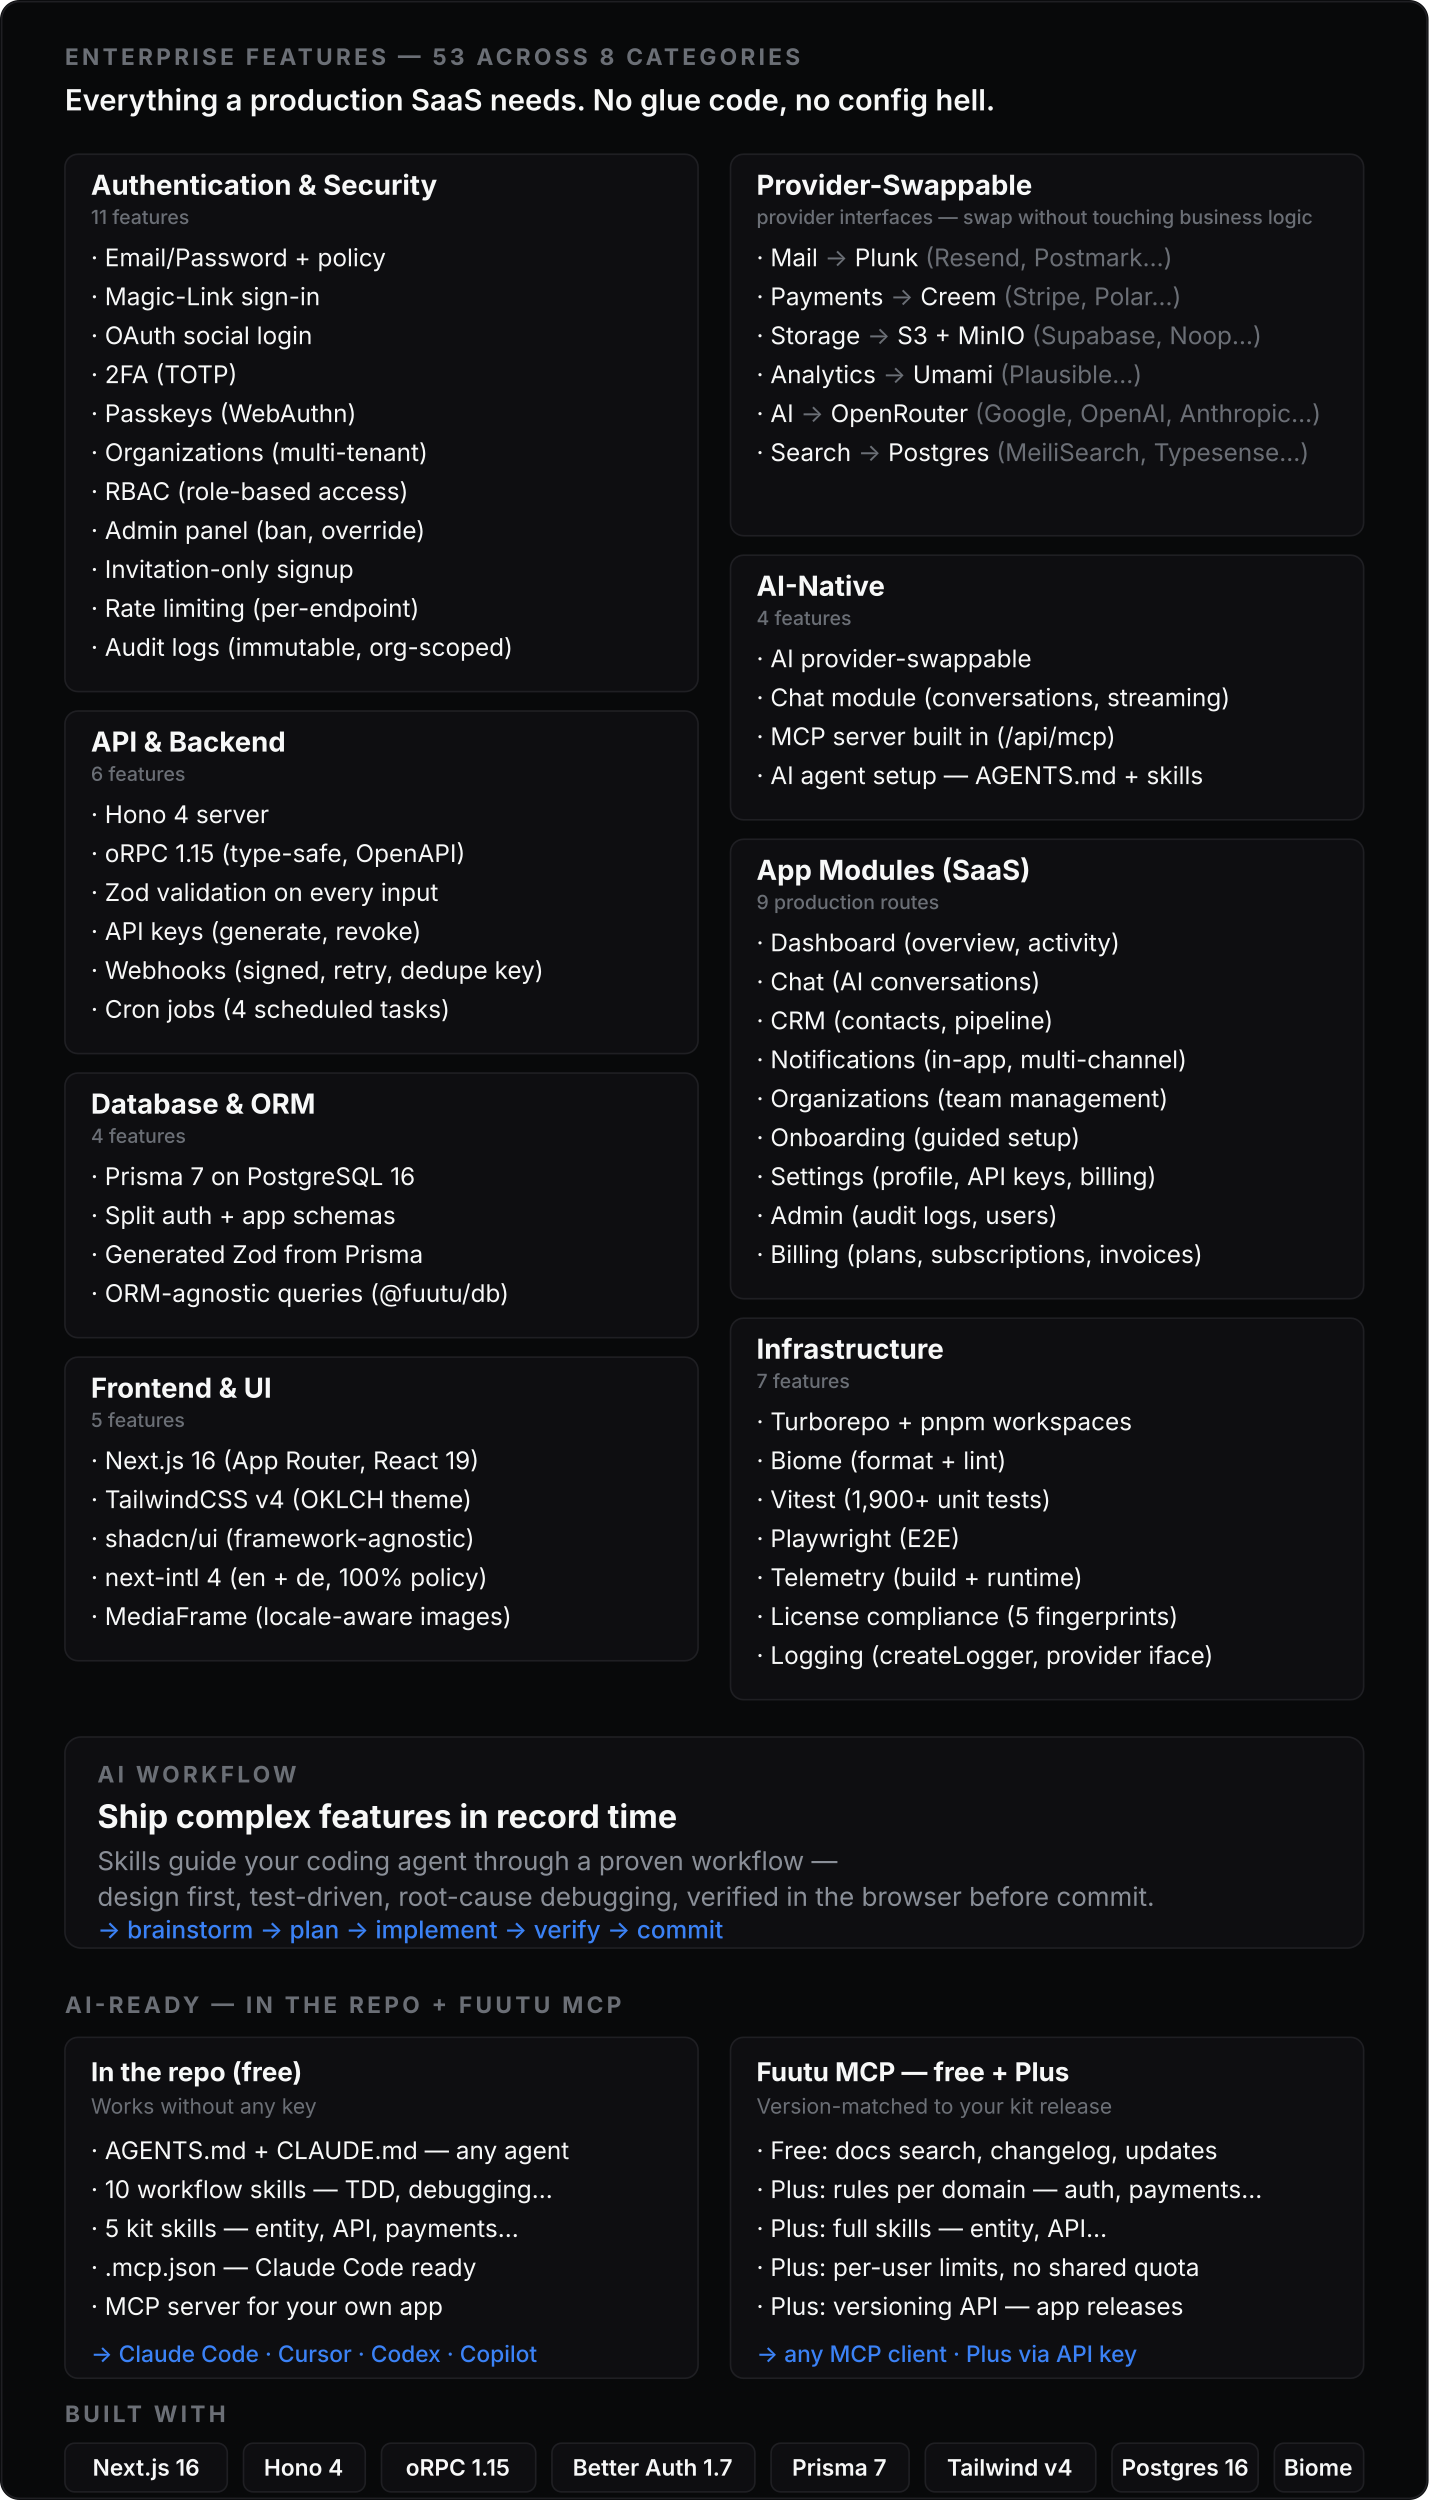
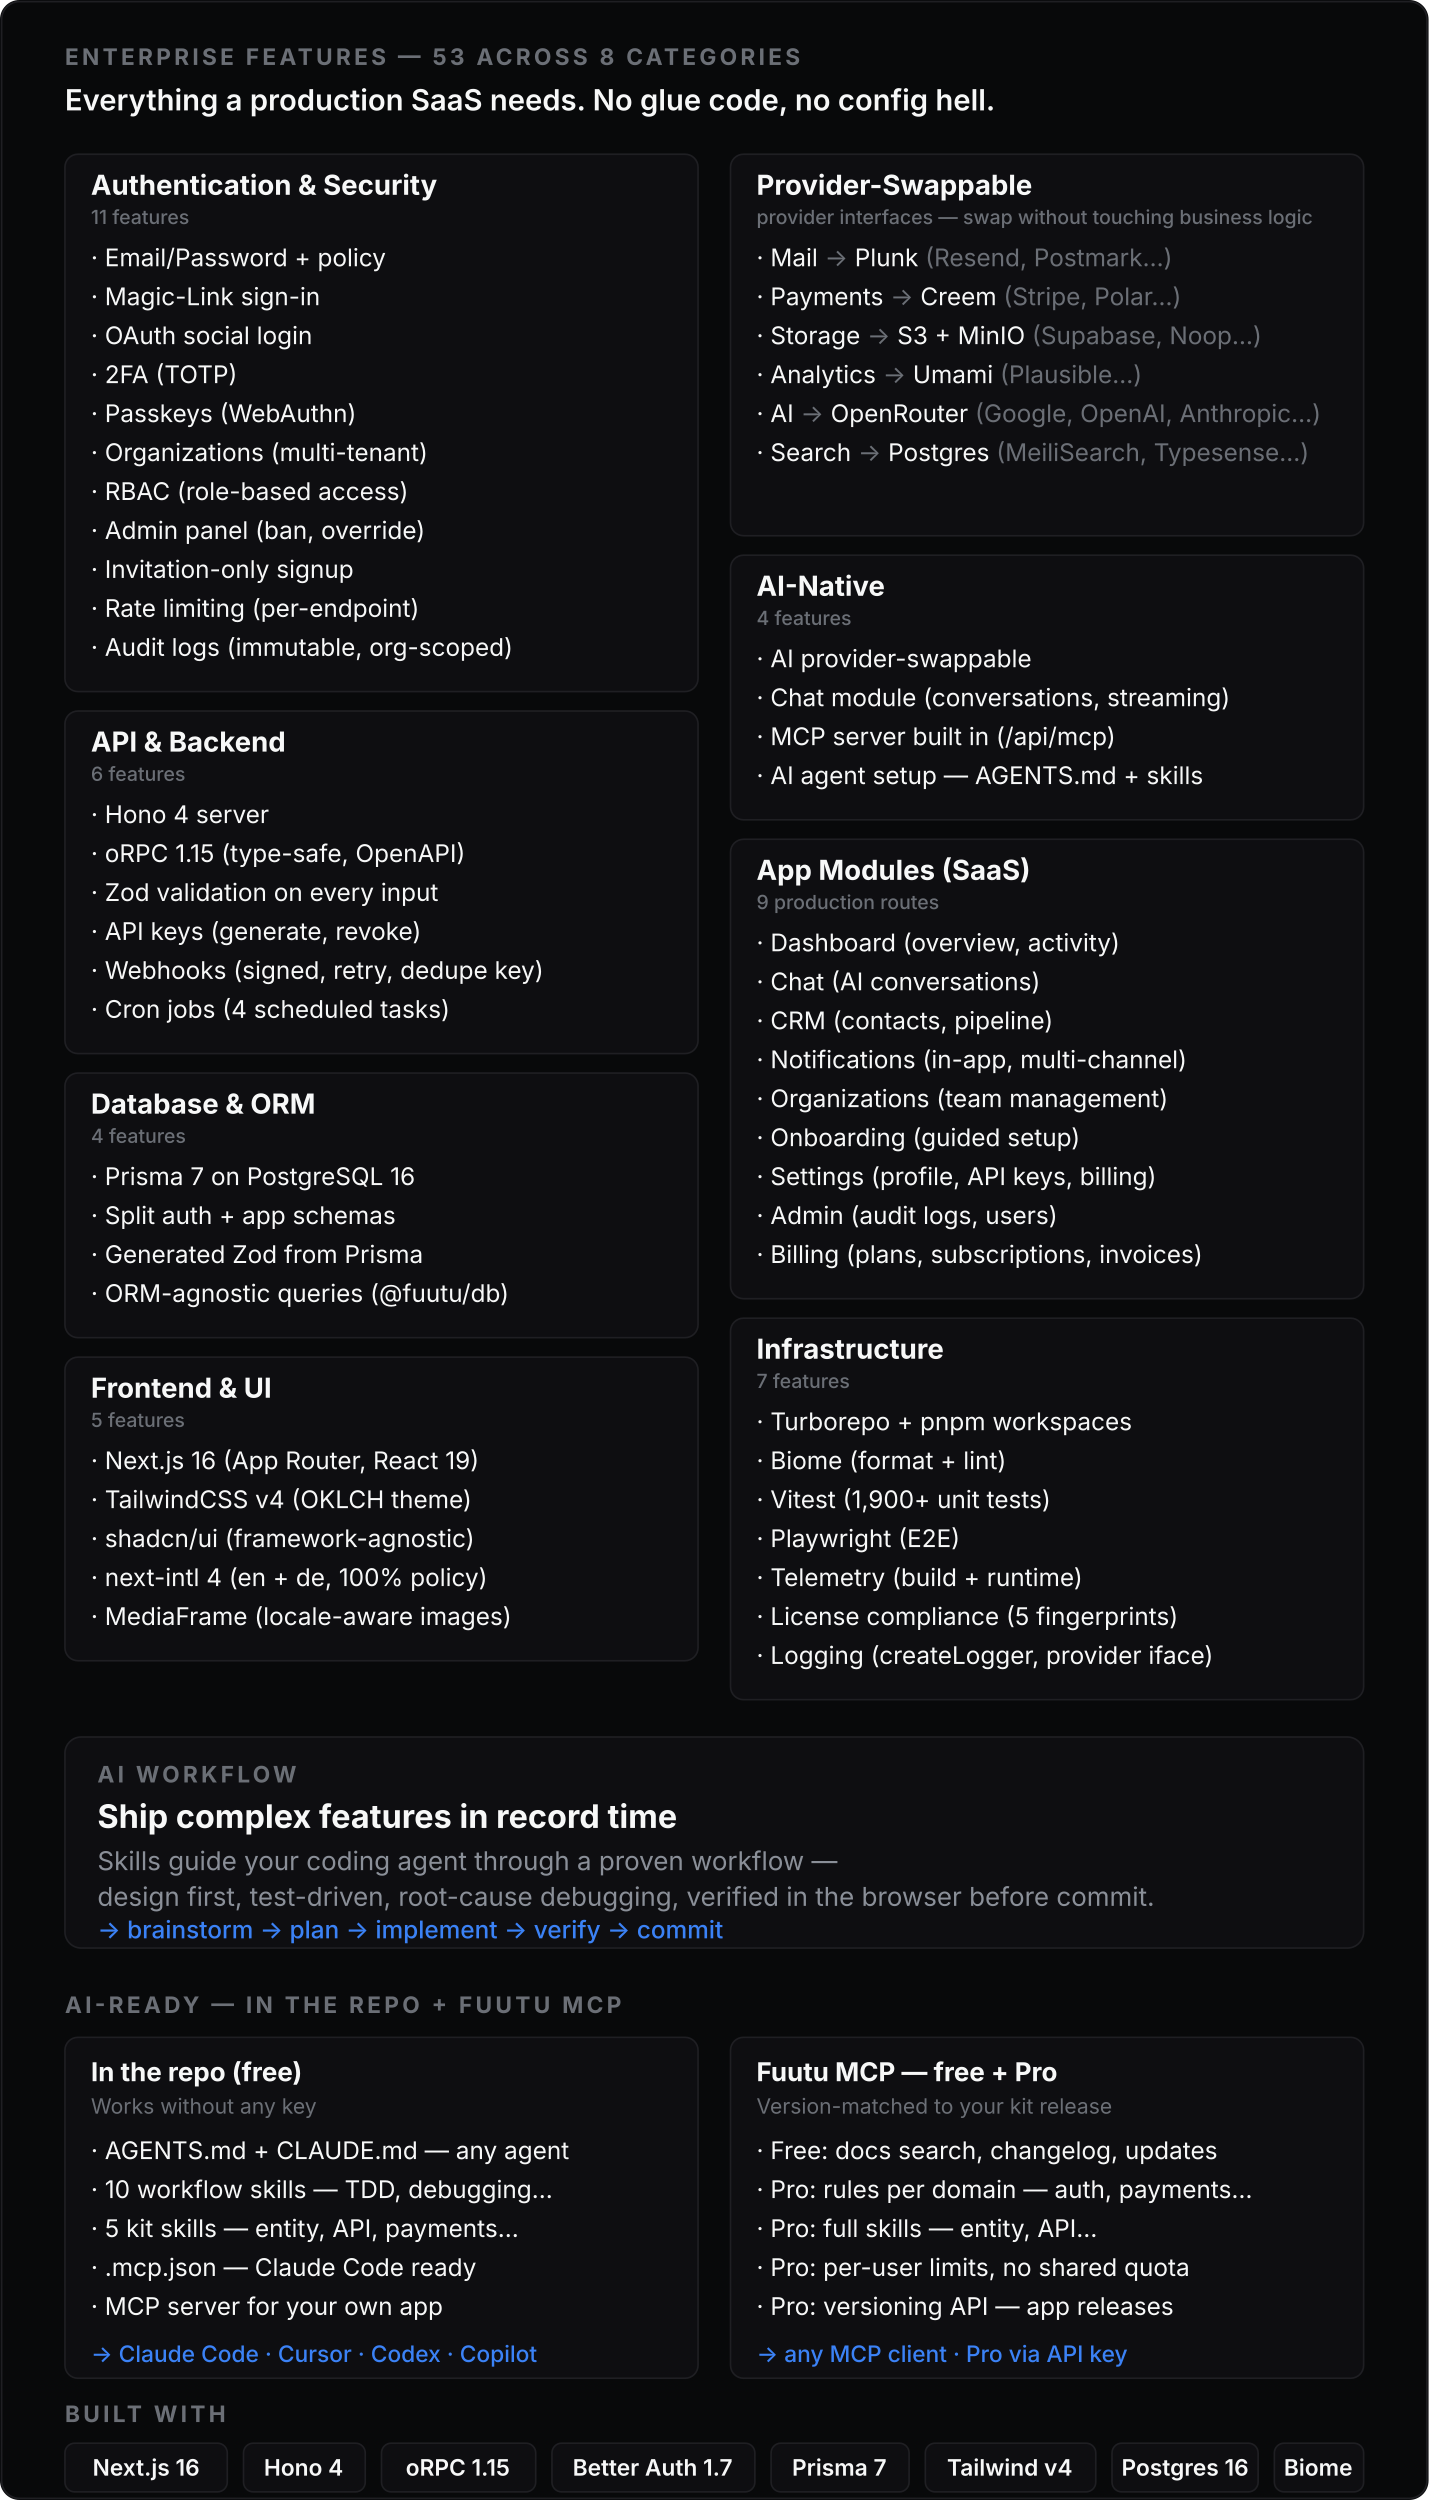
<svg xmlns="http://www.w3.org/2000/svg" viewBox="0 0 880 1540" width="100%" role="img" aria-label="Fuutu Stack — 53 enterprise features, AI-ready agent setup, tech stack">
  <rect width="880" height="1540" rx="12" fill="#08090A" />
  <rect x="1" y="1" width="878" height="1538" rx="11" fill="none" stroke="#1F1F23" stroke-width="1" />
  <text x="40" y="40" font-family="system-ui, -apple-system, sans-serif" font-size="14" font-weight="700" fill="#6B6F76" letter-spacing="2">
    ENTERPRISE FEATURES — 53 ACROSS 8 CATEGORIES
  </text>
  <text x="40" y="68" font-family="system-ui, -apple-system, sans-serif" font-size="18" font-weight="600" fill="#F7F8F8">
    Everything a production SaaS needs. No glue code, no config hell.
  </text>
  <rect x="40" y="95" width="390" height="331" rx="8" fill="#0E0E11" stroke="#1F1F23" stroke-width="1" />
  <text x="56" y="120" font-family="system-ui, -apple-system, sans-serif" font-size="17" font-weight="700" fill="#F7F8F8">
    Authentication &amp; Security
  </text>
  <text x="56" y="138" font-family="system-ui, -apple-system, sans-serif" font-size="12" font-weight="500" fill="#6B6F76">
    11 features
  </text>
  <g font-family="system-ui, -apple-system, sans-serif" font-size="15" font-weight="400" fill="#F7F8F8">
    <text x="56" y="164">· Email/Password + policy</text>
    <text x="56" y="188">· Magic-Link sign-in</text>
    <text x="56" y="212">· OAuth social login</text>
    <text x="56" y="236">· 2FA (TOTP)</text>
    <text x="56" y="260">· Passkeys (WebAuthn)</text>
    <text x="56" y="284">· Organizations (multi-tenant)</text>
    <text x="56" y="308">· RBAC (role-based access)</text>
    <text x="56" y="332">· Admin panel (ban, override)</text>
    <text x="56" y="356">· Invitation-only signup</text>
    <text x="56" y="380">· Rate limiting (per-endpoint)</text>
    <text x="56" y="404">· Audit logs (immutable, org-scoped)</text>
  </g>
  <rect x="40" y="438" width="390" height="211" rx="8" fill="#0E0E11" stroke="#1F1F23" stroke-width="1" />
  <text x="56" y="463" font-family="system-ui, -apple-system, sans-serif" font-size="17" font-weight="700" fill="#F7F8F8">
    API &amp; Backend
  </text>
  <text x="56" y="481" font-family="system-ui, -apple-system, sans-serif" font-size="12" font-weight="500" fill="#6B6F76">
    6 features
  </text>
  <g font-family="system-ui, -apple-system, sans-serif" font-size="15" font-weight="400" fill="#F7F8F8">
    <text x="56" y="507">· Hono 4 server</text>
    <text x="56" y="531">· oRPC 1.15 (type-safe, OpenAPI)</text>
    <text x="56" y="555">· Zod validation on every input</text>
    <text x="56" y="579">· API keys (generate, revoke)</text>
    <text x="56" y="603">· Webhooks (signed, retry, dedupe key)</text>
    <text x="56" y="627">· Cron jobs (4 scheduled tasks)</text>
  </g>
  <rect x="40" y="661" width="390" height="163" rx="8" fill="#0E0E11" stroke="#1F1F23" stroke-width="1" />
  <text x="56" y="686" font-family="system-ui, -apple-system, sans-serif" font-size="17" font-weight="700" fill="#F7F8F8">
    Database &amp; ORM
  </text>
  <text x="56" y="704" font-family="system-ui, -apple-system, sans-serif" font-size="12" font-weight="500" fill="#6B6F76">
    4 features
  </text>
  <g font-family="system-ui, -apple-system, sans-serif" font-size="15" font-weight="400" fill="#F7F8F8">
    <text x="56" y="730">· Prisma 7 on PostgreSQL 16</text>
    <text x="56" y="754">· Split auth + app schemas</text>
    <text x="56" y="778">· Generated Zod from Prisma</text>
    <text x="56" y="802">· ORM-agnostic queries (@fuutu/db)</text>
  </g>
  <rect x="40" y="836" width="390" height="187" rx="8" fill="#0E0E11" stroke="#1F1F23" stroke-width="1" />
  <text x="56" y="861" font-family="system-ui, -apple-system, sans-serif" font-size="17" font-weight="700" fill="#F7F8F8">
    Frontend &amp; UI
  </text>
  <text x="56" y="879" font-family="system-ui, -apple-system, sans-serif" font-size="12" font-weight="500" fill="#6B6F76">
    5 features
  </text>
  <g font-family="system-ui, -apple-system, sans-serif" font-size="15" font-weight="400" fill="#F7F8F8">
    <text x="56" y="905">· Next.js 16 (App Router, React 19)</text>
    <text x="56" y="929">· TailwindCSS v4 (OKLCH theme)</text>
    <text x="56" y="953">· shadcn/ui (framework-agnostic)</text>
    <text x="56" y="977">· next-intl 4 (en + de, 100% policy)</text>
    <text x="56" y="1001">· MediaFrame (locale-aware images)</text>
  </g>
  <rect x="450" y="95" width="390" height="235" rx="8" fill="#0E0E11" stroke="#1F1F23" stroke-width="1" />
  <text x="466" y="120" font-family="system-ui, -apple-system, sans-serif" font-size="17" font-weight="700" fill="#F7F8F8">
    Provider-Swappable
  </text>
  <text x="466" y="138" font-family="system-ui, -apple-system, sans-serif" font-size="12" font-weight="500" fill="#6B6F76">
    provider interfaces — swap without touching business logic
  </text>
  <g font-family="system-ui, -apple-system, sans-serif" font-size="15" font-weight="400">
    <text x="466" y="164" fill="#F7F8F8">· Mail <tspan fill="#6B6F76">→</tspan>
      <tspan fill="#F7F8F8">Plunk</tspan>
      <tspan fill="#6B6F76">(Resend, Postmark…)</tspan>
    </text>
    <text x="466" y="188" fill="#F7F8F8">· Payments <tspan fill="#6B6F76">→</tspan>
      <tspan fill="#F7F8F8">Creem</tspan>
      <tspan fill="#6B6F76">(Stripe, Polar…)</tspan>
    </text>
    <text x="466" y="212" fill="#F7F8F8">· Storage <tspan fill="#6B6F76">→</tspan>
      <tspan fill="#F7F8F8">S3 + MinIO</tspan>
      <tspan fill="#6B6F76">(Supabase, Noop…)</tspan>
    </text>
    <text x="466" y="236" fill="#F7F8F8">· Analytics <tspan fill="#6B6F76">→</tspan>
      <tspan fill="#F7F8F8">Umami</tspan>
      <tspan fill="#6B6F76">(Plausible…)</tspan>
    </text>
    <text x="466" y="260" fill="#F7F8F8">· AI <tspan fill="#6B6F76">→</tspan>
      <tspan fill="#F7F8F8">OpenRouter</tspan>
      <tspan fill="#6B6F76">(Google, OpenAI, Anthropic…)</tspan>
    </text>
    <text x="466" y="284" fill="#F7F8F8">· Search <tspan fill="#6B6F76">→</tspan>
      <tspan fill="#F7F8F8">Postgres</tspan>
      <tspan fill="#6B6F76">(MeiliSearch, Typesense…)</tspan>
    </text>
  </g>
  <rect x="450" y="342" width="390" height="163" rx="8" fill="#0E0E11" stroke="#1F1F23" stroke-width="1" />
  <text x="466" y="367" font-family="system-ui, -apple-system, sans-serif" font-size="17" font-weight="700" fill="#F7F8F8">
    AI-Native
  </text>
  <text x="466" y="385" font-family="system-ui, -apple-system, sans-serif" font-size="12" font-weight="500" fill="#6B6F76">
    4 features
  </text>
  <g font-family="system-ui, -apple-system, sans-serif" font-size="15" font-weight="400" fill="#F7F8F8">
    <text x="466" y="411">· AI provider-swappable</text>
    <text x="466" y="435">· Chat module (conversations, streaming)</text>
    <text x="466" y="459">· MCP server built in (/api/mcp)</text>
    <text x="466" y="483">· AI agent setup — AGENTS.md + skills</text>
  </g>
  <rect x="450" y="517" width="390" height="283" rx="8" fill="#0E0E11" stroke="#1F1F23" stroke-width="1" />
  <text x="466" y="542" font-family="system-ui, -apple-system, sans-serif" font-size="17" font-weight="700" fill="#F7F8F8">
    App Modules (SaaS)
  </text>
  <text x="466" y="560" font-family="system-ui, -apple-system, sans-serif" font-size="12" font-weight="500" fill="#6B6F76">
    9 production routes
  </text>
  <g font-family="system-ui, -apple-system, sans-serif" font-size="15" font-weight="400" fill="#F7F8F8">
    <text x="466" y="586">· Dashboard (overview, activity)</text>
    <text x="466" y="610">· Chat (AI conversations)</text>
    <text x="466" y="634">· CRM (contacts, pipeline)</text>
    <text x="466" y="658">· Notifications (in-app, multi-channel)</text>
    <text x="466" y="682">· Organizations (team management)</text>
    <text x="466" y="706">· Onboarding (guided setup)</text>
    <text x="466" y="730">· Settings (profile, API keys, billing)</text>
    <text x="466" y="754">· Admin (audit logs, users)</text>
    <text x="466" y="778">· Billing (plans, subscriptions, invoices)</text>
  </g>
  <rect x="450" y="812" width="390" height="235" rx="8" fill="#0E0E11" stroke="#1F1F23" stroke-width="1" />
  <text x="466" y="837" font-family="system-ui, -apple-system, sans-serif" font-size="17" font-weight="700" fill="#F7F8F8">
    Infrastructure
  </text>
  <text x="466" y="855" font-family="system-ui, -apple-system, sans-serif" font-size="12" font-weight="500" fill="#6B6F76">
    7 features
  </text>
  <g font-family="system-ui, -apple-system, sans-serif" font-size="15" font-weight="400" fill="#F7F8F8">
    <text x="466" y="881">· Turborepo + pnpm workspaces</text>
    <text x="466" y="905">· Biome (format + lint)</text>
    <text x="466" y="929">· Vitest (1,900+ unit tests)</text>
    <text x="466" y="953">· Playwright (E2E)</text>
    <text x="466" y="977">· Telemetry (build + runtime)</text>
    <text x="466" y="1001">· License compliance (5 fingerprints)</text>
    <text x="466" y="1025">· Logging (createLogger, provider iface)</text>
  </g>
  <rect x="40" y="1070" width="800" height="130" rx="10" fill="#0E0E11" stroke="#1F1F23" stroke-width="1" />
  <text x="60" y="1098" font-family="system-ui, -apple-system, sans-serif" font-size="14" font-weight="700" fill="#6B6F76" letter-spacing="2">
    AI WORKFLOW
  </text>
  <text x="60" y="1126" font-family="system-ui, -apple-system, sans-serif" font-size="20" font-weight="700" fill="#F7F8F8">
    Ship complex features in record time
  </text>
  <text x="60" y="1152" font-family="system-ui, -apple-system, sans-serif" font-size="16" font-weight="400" fill="#8A8F98">
    Skills guide your coding agent through a proven workflow —
  </text>
  <text x="60" y="1174" font-family="system-ui, -apple-system, sans-serif" font-size="16" font-weight="400" fill="#8A8F98">
    design first, test-driven, root-cause debugging, verified in the browser before commit.
  </text>
  <text x="60" y="1194" font-family="system-ui, -apple-system, sans-serif" font-size="15" font-weight="500" fill="#3B82F6">
    → brainstorm → plan → implement → verify → commit
  </text>
  <text x="40" y="1240" font-family="system-ui, -apple-system, sans-serif" font-size="14" font-weight="700" fill="#6B6F76" letter-spacing="2">
    AI-READY — IN THE REPO + FUUTU MCP
  </text>
  <rect x="40" y="1255" width="390" height="210" rx="8" fill="#0E0E11" stroke="#1F1F23" stroke-width="1" />
  <text x="56" y="1282" font-family="system-ui, -apple-system, sans-serif" font-size="16" font-weight="700" fill="#F7F8F8">
    In the repo (free)
  </text>
  <text x="56" y="1302" font-family="system-ui, -apple-system, sans-serif" font-size="13" font-weight="400" fill="#6B6F76">
    Works without any key
  </text>
  <g font-family="system-ui, -apple-system, sans-serif" font-size="15" font-weight="400" fill="#F7F8F8">
    <text x="56" y="1330">· AGENTS.md + CLAUDE.md — any agent</text>
    <text x="56" y="1354">· 10 workflow skills — TDD, debugging…</text>
    <text x="56" y="1378">· 5 kit skills — entity, API, payments…</text>
    <text x="56" y="1402">· .mcp.json — Claude Code ready</text>
    <text x="56" y="1426">· MCP server for your own app</text>
  </g>
  <text x="56" y="1455" font-family="system-ui, -apple-system, sans-serif" font-size="14" font-weight="500" fill="#3B82F6">
    → Claude Code · Cursor · Codex · Copilot
  </text>
  <rect x="450" y="1255" width="390" height="210" rx="8" fill="#0E0E11" stroke="#1F1F23" stroke-width="1" />
  <text x="466" y="1282" font-family="system-ui, -apple-system, sans-serif" font-size="16" font-weight="700" fill="#F7F8F8">
-     Fuutu MCP — free + Plus
+     Fuutu MCP — free + Pro
  </text>
  <text x="466" y="1302" font-family="system-ui, -apple-system, sans-serif" font-size="13" font-weight="400" fill="#6B6F76">
    Version-matched to your kit release
  </text>
  <g font-family="system-ui, -apple-system, sans-serif" font-size="15" font-weight="400" fill="#F7F8F8">
    <text x="466" y="1330">· Free: docs search, changelog, updates</text>
-     <text x="466" y="1354">· Plus: rules per domain — auth, payments…</text>
-     <text x="466" y="1378">· Plus: full skills — entity, API…</text>
-     <text x="466" y="1402">· Plus: per-user limits, no shared quota</text>
-     <text x="466" y="1426">· Plus: versioning API — app releases</text>
+     <text x="466" y="1354">· Pro: rules per domain — auth, payments…</text>
+     <text x="466" y="1378">· Pro: full skills — entity, API…</text>
+     <text x="466" y="1402">· Pro: per-user limits, no shared quota</text>
+     <text x="466" y="1426">· Pro: versioning API — app releases</text>
  </g>
  <text x="466" y="1455" font-family="system-ui, -apple-system, sans-serif" font-size="14" font-weight="500" fill="#3B82F6">
-     → any MCP client · Plus via API key
+     → any MCP client · Pro via API key
  </text>
  <text x="40" y="1492" font-family="system-ui, -apple-system, sans-serif" font-size="14" font-weight="700" fill="#6B6F76" letter-spacing="2">
    BUILT WITH
  </text>
  <g font-family="system-ui, -apple-system, sans-serif" font-size="14" font-weight="600">
    <rect x="40" y="1505" width="100" height="30" rx="6" fill="#0E0E11" stroke="#1F1F23" stroke-width="1" />
    <text x="90" y="1525" text-anchor="middle" fill="#F7F8F8">Next.js 16</text>
    <rect x="150" y="1505" width="75" height="30" rx="6" fill="#0E0E11" stroke="#1F1F23" stroke-width="1" />
    <text x="187" y="1525" text-anchor="middle" fill="#F7F8F8">Hono 4</text>
    <rect x="235" y="1505" width="95" height="30" rx="6" fill="#0E0E11" stroke="#1F1F23" stroke-width="1" />
    <text x="282" y="1525" text-anchor="middle" fill="#F7F8F8">oRPC 1.15</text>
    <rect x="340" y="1505" width="125" height="30" rx="6" fill="#0E0E11" stroke="#1F1F23" stroke-width="1" />
    <text x="402" y="1525" text-anchor="middle" fill="#F7F8F8">Better Auth 1.7</text>
    <rect x="475" y="1505" width="85" height="30" rx="6" fill="#0E0E11" stroke="#1F1F23" stroke-width="1" />
    <text x="517" y="1525" text-anchor="middle" fill="#F7F8F8">Prisma 7</text>
    <rect x="570" y="1505" width="105" height="30" rx="6" fill="#0E0E11" stroke="#1F1F23" stroke-width="1" />
    <text x="622" y="1525" text-anchor="middle" fill="#F7F8F8">Tailwind v4</text>
    <rect x="685" y="1505" width="90" height="30" rx="6" fill="#0E0E11" stroke="#1F1F23" stroke-width="1" />
    <text x="730" y="1525" text-anchor="middle" fill="#F7F8F8">Postgres 16</text>
    <rect x="785" y="1505" width="55" height="30" rx="6" fill="#0E0E11" stroke="#1F1F23" stroke-width="1" />
    <text x="812" y="1525" text-anchor="middle" fill="#F7F8F8">Biome</text>
  </g>
</svg>
